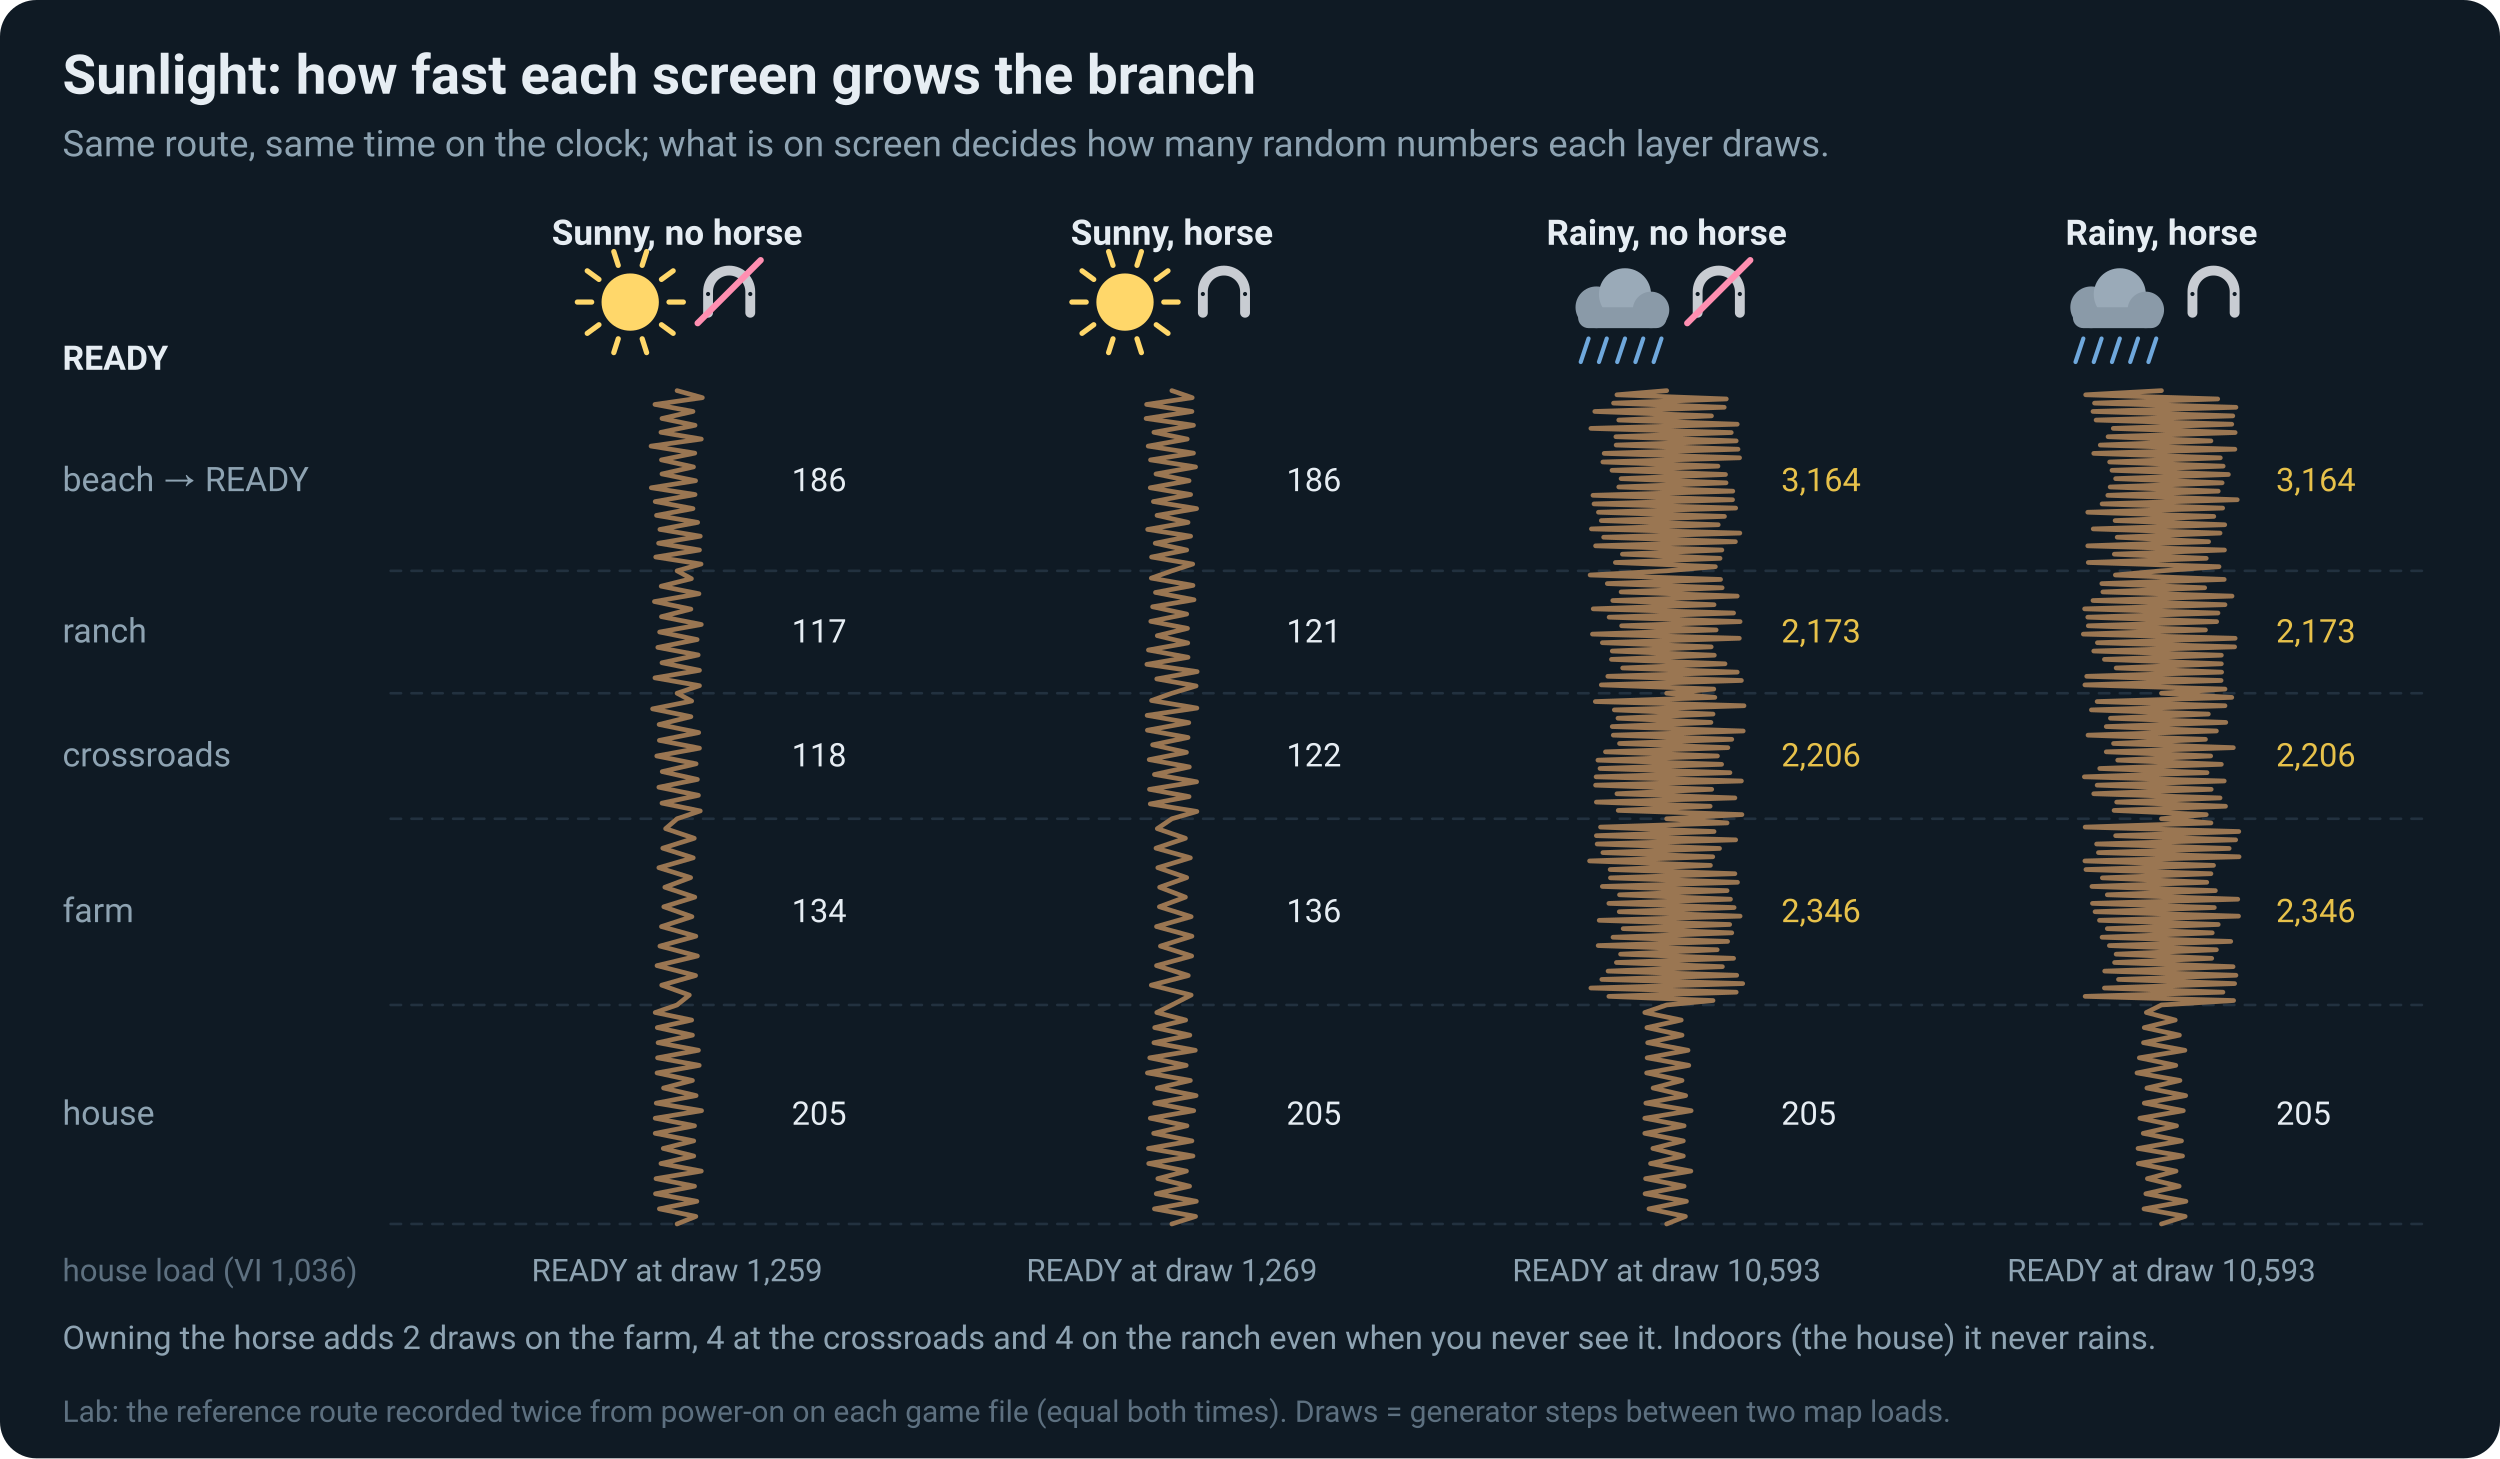
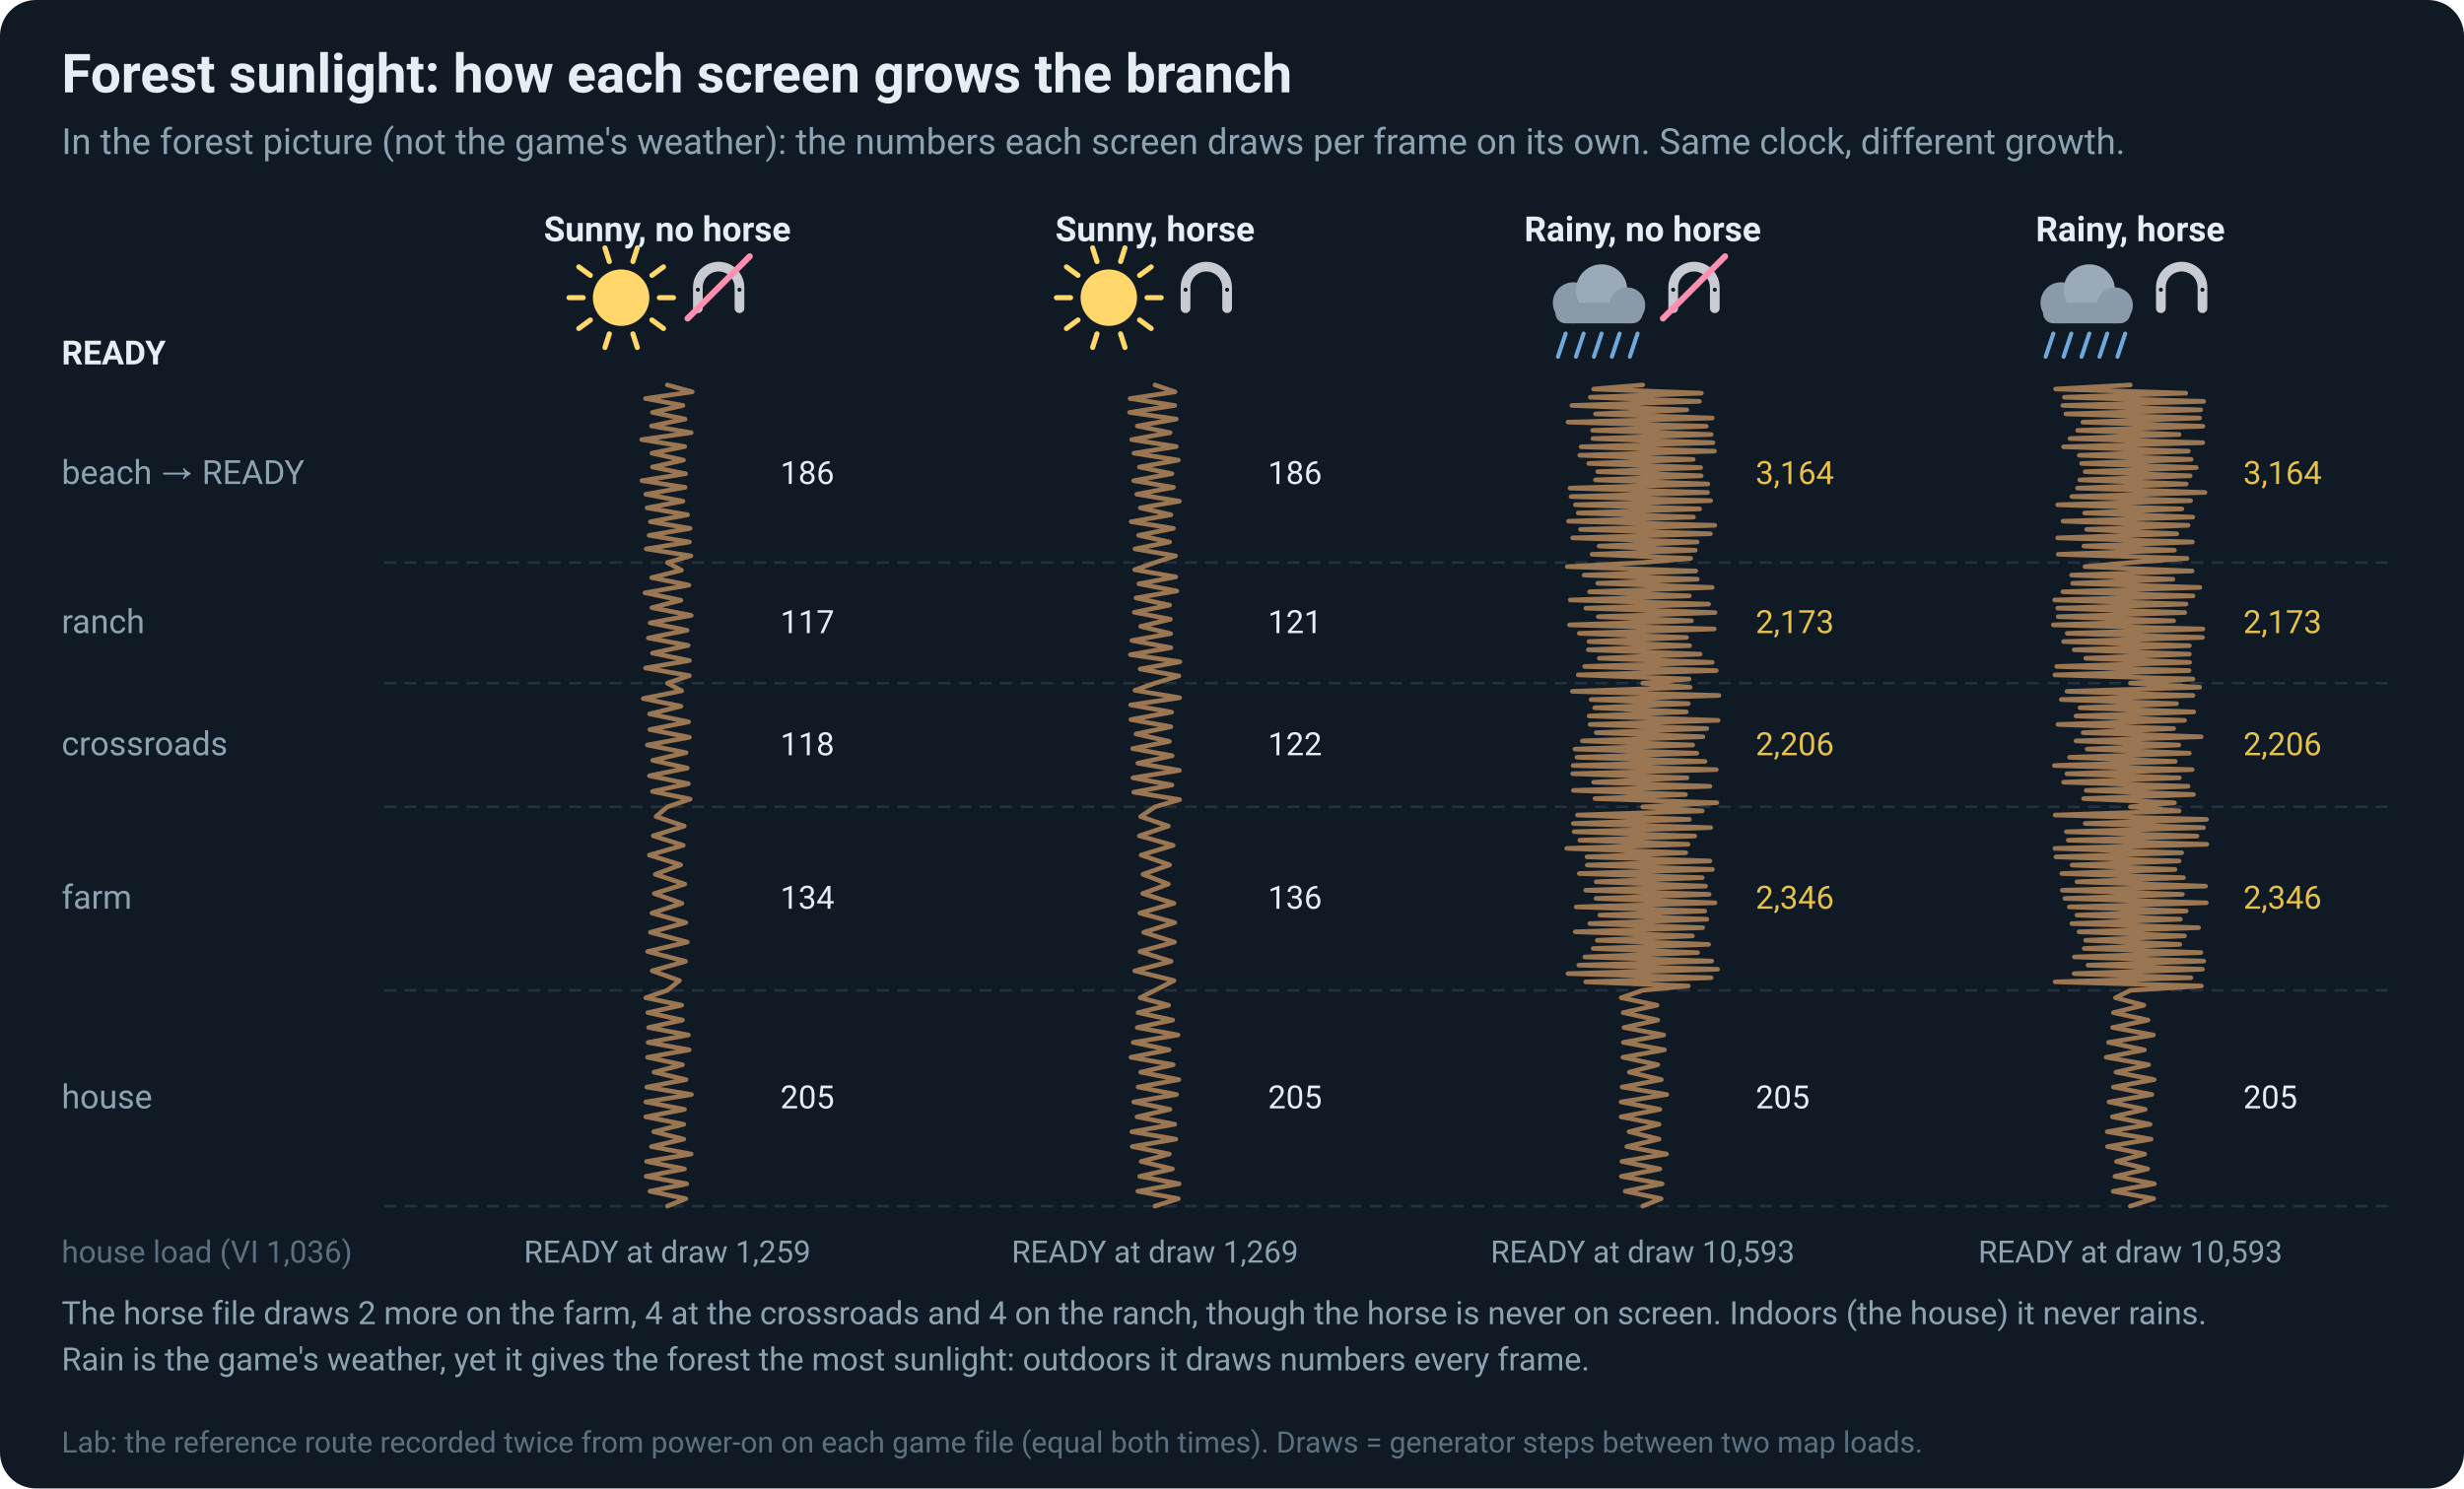
- <svg xmlns="http://www.w3.org/2000/svg" viewBox="0 0 960 560" width="960" height="560" role="img" aria-label="Sunlight: how fast each screen grows the branch" font-family="system-ui,-apple-system,'Segoe UI',Roboto,Helvetica,Arial,sans-serif">
-   <rect x="0" y="0" width="960" height="560" rx="14" fill="#0f1a24" />
-   <text x="24" y="36" font-size="21" font-weight="700" fill="#e6edf3">Sunlight: how fast each screen grows the branch</text>
-   <text x="24" y="60" font-size="14" fill="#8ea3b2">Same route, same time on the clock; what is on screen decides how many random numbers each layer draws.</text>
+ <svg xmlns="http://www.w3.org/2000/svg" viewBox="0 0 960 580" width="960" height="580" role="img" aria-label="Forest sunlight: how each screen grows the branch" font-family="system-ui,-apple-system,'Segoe UI',Roboto,Helvetica,Arial,sans-serif">
+   <rect x="0" y="0" width="960" height="580" rx="14" fill="#0f1a24" />
+   <text x="24" y="36" font-size="21" font-weight="700" fill="#e6edf3">Forest sunlight: how each screen grows the branch</text>
+   <text x="24" y="60" font-size="14" fill="#8ea3b2">In the forest picture (not the game's weather): the numbers each screen draws per frame on its own. Same clock, different growth.</text>
  <line x1="150.0" y1="470.0" x2="930.0" y2="470.0" stroke="#22313f" stroke-width="1" stroke-linecap="round" stroke-dasharray="4 4" />
  <line x1="150.0" y1="385.9" x2="930.0" y2="385.9" stroke="#22313f" stroke-width="1" stroke-linecap="round" stroke-dasharray="4 4" />
  <line x1="150.0" y1="314.4" x2="930.0" y2="314.4" stroke="#22313f" stroke-width="1" stroke-linecap="round" stroke-dasharray="4 4" />
  <line x1="150.0" y1="266.2" x2="930.0" y2="266.2" stroke="#22313f" stroke-width="1" stroke-linecap="round" stroke-dasharray="4 4" />
  <line x1="150.0" y1="219.2" x2="930.0" y2="219.2" stroke="#22313f" stroke-width="1" stroke-linecap="round" stroke-dasharray="4 4" />
  <text x="24.0" y="431.9" font-size="13" fill="#8ea3b2" text-anchor="start" font-weight="normal">house</text>
  <text x="24.0" y="354.1" font-size="13" fill="#8ea3b2" text-anchor="start" font-weight="normal">farm</text>
  <text x="24.0" y="294.3" font-size="13" fill="#8ea3b2" text-anchor="start" font-weight="normal">crossroads</text>
  <text x="24.0" y="246.7" font-size="13" fill="#8ea3b2" text-anchor="start" font-weight="normal">ranch</text>
  <text x="24.0" y="188.6" font-size="13" fill="#8ea3b2" text-anchor="start" font-weight="normal">beach → READY</text>
  <text x="24.0" y="142.0" font-size="13" fill="#e6edf3" text-anchor="start" font-weight="bold">READY</text>
  <text x="24.0" y="492.0" font-size="12" fill="#5d7080" text-anchor="start" font-weight="normal">house load (VI 1,036)</text>
  <line x1="256.9" y1="116.0" x2="262.4" y2="116.0" stroke="#ffd76a" stroke-width="2" stroke-linecap="round" />
  <line x1="254.0" y1="124.7" x2="258.5" y2="128.0" stroke="#ffd76a" stroke-width="2" stroke-linecap="round" />
  <line x1="246.6" y1="130.1" x2="248.3" y2="135.4" stroke="#ffd76a" stroke-width="2" stroke-linecap="round" />
  <line x1="237.4" y1="130.1" x2="235.7" y2="135.4" stroke="#ffd76a" stroke-width="2" stroke-linecap="round" />
  <line x1="230.0" y1="124.7" x2="225.5" y2="128.0" stroke="#ffd76a" stroke-width="2" stroke-linecap="round" />
  <line x1="227.2" y1="116.0" x2="221.7" y2="116.0" stroke="#ffd76a" stroke-width="2" stroke-linecap="round" />
  <line x1="230.0" y1="107.3" x2="225.5" y2="104.0" stroke="#ffd76a" stroke-width="2" stroke-linecap="round" />
  <line x1="237.4" y1="101.9" x2="235.7" y2="96.6" stroke="#ffd76a" stroke-width="2" stroke-linecap="round" />
  <line x1="246.6" y1="101.9" x2="248.3" y2="96.6" stroke="#ffd76a" stroke-width="2" stroke-linecap="round" />
  <line x1="254.0" y1="107.3" x2="258.5" y2="104.0" stroke="#ffd76a" stroke-width="2" stroke-linecap="round" />
  <circle cx="242.0" cy="116.0" r="11.0" fill="#ffd76a" stroke="none" stroke-width="0" />
  <path d="M271.9,120.1 L271.9,112.0 A8.1,8.1 0 0 1 288.1,112.0 L288.1,120.1" stroke="#c8ccd2" stroke-width="3.78" fill="none" stroke-linecap="round" />
  <circle cx="271.9" cy="112.9" r="0.8" fill="#0f1a24" stroke="none" stroke-width="0" />
  <circle cx="288.1" cy="112.9" r="0.8" fill="#0f1a24" stroke="none" stroke-width="0" />
  <line x1="267.9" y1="124.1" x2="292.1" y2="99.9" stroke="#ff8fb1" stroke-width="2.4" stroke-linecap="round" />
  <text x="260.0" y="94.0" font-size="13.5" fill="#e6edf3" text-anchor="middle" font-weight="bold">Sunny, no horse</text>
  <text x="304.0" y="431.9" font-size="12.5" fill="#e6edf3" text-anchor="start" font-weight="normal">205</text>
  <text x="304.0" y="354.1" font-size="12.5" fill="#e6edf3" text-anchor="start" font-weight="normal">134</text>
  <text x="304.0" y="294.3" font-size="12.5" fill="#e6edf3" text-anchor="start" font-weight="normal">118</text>
  <text x="304.0" y="246.7" font-size="12.5" fill="#e6edf3" text-anchor="start" font-weight="normal">117</text>
  <text x="304.0" y="188.6" font-size="12.5" fill="#e6edf3" text-anchor="start" font-weight="normal">186</text>
  <path d="M260.0,470.0 L267.2,467.1 L253.2,464.2 L267.6,461.3 L251.7,458.4 L266.7,455.5 L251.9,452.6 L269.3,449.7 L253.8,446.8 L266.4,443.9 L254.7,441.0 L266.4,438.1 L251.6,435.2 L266.7,432.3 L251.6,429.4 L269.4,426.5 L252.0,423.6 L267.3,420.7 L254.8,417.8 L265.9,414.9 L252.3,412.0 L268.5,409.1 L252.5,406.2 L268.2,403.3 L252.7,400.4 L265.9,397.5 L252.4,394.6 L265.6,391.7 L251.6,388.8 L260.0,385.9 L260.0,385.9 L264.7,382.1 L254.1,378.3 L267.1,374.6 L252.3,370.8 L267.8,367.1 L253.4,363.3 L267.2,359.5 L254.0,355.8 L265.7,352.0 L254.9,348.2 L266.8,344.5 L255.3,340.7 L265.2,337.0 L253.0,333.2 L266.2,329.4 L254.5,325.7 L266.6,321.9 L255.6,318.2 L260.0,314.4 L260.0,314.4 L268.9,311.4 L254.2,308.4 L268.2,305.4 L253.0,302.3 L267.8,299.3 L254.3,296.3 L267.3,293.3 L252.2,290.3 L268.6,287.3 L253.2,284.3 L268.3,281.3 L253.1,278.2 L265.3,275.2 L250.6,272.2 L265.6,269.2 L260.0,266.2 L260.0,266.2 L268.6,263.3 L251.5,260.3 L268.6,257.4 L254.2,254.5 L268.1,251.5 L252.6,248.6 L267.7,245.6 L253.3,242.7 L269.3,239.8 L254.0,236.8 L265.3,233.9 L251.3,231.0 L268.4,228.0 L253.9,225.1 L265.5,222.2 L260.0,219.2 L260.0,219.2 L269.2,216.6 L251.8,213.9 L268.6,211.2 L252.9,208.6 L268.9,205.9 L253.4,203.3 L267.9,200.6 L252.1,197.9 L266.1,195.3 L251.6,192.6 L266.9,189.9 L250.1,187.3 L267.1,184.6 L254.2,182.0 L266.3,179.3 L254.0,176.6 L266.8,174.0 L250.0,171.3 L269.3,168.6 L253.8,166.0 L266.9,163.3 L254.2,160.7 L266.1,158.0 L251.5,155.3 L269.7,152.7 L260.0,150.0" stroke="#9a7652" stroke-width="1.8" fill="none" stroke-linejoin="round" stroke-linecap="round" />
  <text x="260.0" y="492.0" font-size="12" fill="#8ea3b2" text-anchor="middle" font-weight="normal">READY at draw 1,259</text>
  <line x1="446.9" y1="116.0" x2="452.4" y2="116.0" stroke="#ffd76a" stroke-width="2" stroke-linecap="round" />
  <line x1="444.0" y1="124.7" x2="448.5" y2="128.0" stroke="#ffd76a" stroke-width="2" stroke-linecap="round" />
  <line x1="436.6" y1="130.1" x2="438.3" y2="135.4" stroke="#ffd76a" stroke-width="2" stroke-linecap="round" />
  <line x1="427.4" y1="130.1" x2="425.7" y2="135.4" stroke="#ffd76a" stroke-width="2" stroke-linecap="round" />
  <line x1="420.0" y1="124.7" x2="415.5" y2="128.0" stroke="#ffd76a" stroke-width="2" stroke-linecap="round" />
  <line x1="417.1" y1="116.0" x2="411.6" y2="116.0" stroke="#ffd76a" stroke-width="2" stroke-linecap="round" />
  <line x1="420.0" y1="107.3" x2="415.5" y2="104.0" stroke="#ffd76a" stroke-width="2" stroke-linecap="round" />
  <line x1="427.4" y1="101.9" x2="425.7" y2="96.6" stroke="#ffd76a" stroke-width="2" stroke-linecap="round" />
  <line x1="436.6" y1="101.9" x2="438.3" y2="96.6" stroke="#ffd76a" stroke-width="2" stroke-linecap="round" />
  <line x1="444.0" y1="107.3" x2="448.5" y2="104.0" stroke="#ffd76a" stroke-width="2" stroke-linecap="round" />
  <circle cx="432.0" cy="116.0" r="11.0" fill="#ffd76a" stroke="none" stroke-width="0" />
  <path d="M461.9,120.1 L461.9,112.0 A8.1,8.1 0 0 1 478.1,112.0 L478.1,120.1" stroke="#c8ccd2" stroke-width="3.78" fill="none" stroke-linecap="round" />
  <circle cx="461.9" cy="112.9" r="0.8" fill="#0f1a24" stroke="none" stroke-width="0" />
  <circle cx="478.1" cy="112.9" r="0.8" fill="#0f1a24" stroke="none" stroke-width="0" />
  <text x="450.0" y="94.0" font-size="13.5" fill="#e6edf3" text-anchor="middle" font-weight="bold">Sunny, horse</text>
  <text x="494.0" y="431.9" font-size="12.5" fill="#e6edf3" text-anchor="start" font-weight="normal">205</text>
  <text x="494.0" y="354.1" font-size="12.5" fill="#e6edf3" text-anchor="start" font-weight="normal">136</text>
  <text x="494.0" y="294.3" font-size="12.5" fill="#e6edf3" text-anchor="start" font-weight="normal">122</text>
  <text x="494.0" y="246.7" font-size="12.5" fill="#e6edf3" text-anchor="start" font-weight="normal">121</text>
  <text x="494.0" y="188.6" font-size="12.5" fill="#e6edf3" text-anchor="start" font-weight="normal">186</text>
  <path d="M450.0,470.0 L459.1,467.1 L443.3,464.2 L459.4,461.3 L444.0,458.4 L456.8,455.5 L444.6,452.6 L455.6,449.7 L441.1,446.8 L458.1,443.9 L441.0,441.0 L457.7,438.1 L443.0,435.2 L455.8,432.3 L441.7,429.4 L458.4,426.5 L443.4,423.6 L459.3,420.7 L444.4,417.8 L457.1,414.9 L440.6,412.0 L455.5,409.1 L441.5,406.2 L459.0,403.3 L443.1,400.4 L456.9,397.5 L443.4,394.6 L455.3,391.7 L444.2,388.8 L450.0,385.9 L450.0,385.9 L457.4,382.1 L442.1,378.3 L456.3,374.6 L444.1,370.8 L457.6,367.1 L445.6,363.3 L457.7,359.5 L444.1,355.8 L457.4,352.0 L445.2,348.2 L455.2,344.5 L445.3,340.7 L455.7,337.0 L444.6,333.2 L457.1,329.4 L443.9,325.7 L455.2,321.9 L444.4,318.2 L450.0,314.4 L450.0,314.4 L459.6,311.6 L441.7,308.7 L456.6,305.9 L441.4,303.1 L459.5,300.2 L443.3,297.4 L456.7,294.5 L441.3,291.7 L455.6,288.9 L442.6,286.0 L456.2,283.2 L440.6,280.4 L456.5,277.5 L440.5,274.7 L459.6,271.9 L442.2,269.0 L450.0,266.2 L450.0,266.2 L459.3,263.4 L444.2,260.7 L459.7,257.9 L440.4,255.1 L456.2,252.4 L441.0,249.6 L456.1,246.9 L444.4,244.1 L456.0,241.3 L441.9,238.6 L455.7,235.8 L442.6,233.0 L458.5,230.3 L443.7,227.5 L458.1,224.8 L442.1,222.0 L450.0,219.2 L450.0,219.2 L458.0,216.6 L442.2,213.9 L455.7,211.2 L443.6,208.6 L457.2,205.9 L440.7,203.3 L456.2,200.6 L444.3,197.9 L459.5,195.3 L442.9,192.6 L457.2,189.9 L441.7,187.3 L456.6,184.6 L443.9,182.0 L459.1,179.3 L441.8,176.6 L458.3,174.0 L440.9,171.3 L455.9,168.6 L443.1,166.0 L458.3,163.3 L440.1,160.7 L457.7,158.0 L440.3,155.3 L457.8,152.7 L450.0,150.0" stroke="#9a7652" stroke-width="1.8" fill="none" stroke-linejoin="round" stroke-linecap="round" />
  <text x="450.0" y="492.0" font-size="12" fill="#8ea3b2" text-anchor="middle" font-weight="normal">READY at draw 1,269</text>
  <circle cx="613.0" cy="118.0" r="8.0" fill="#8a9aa8" stroke="none" stroke-width="0" />
  <circle cx="624.0" cy="113.0" r="10.0" fill="#9aaab8" stroke="none" stroke-width="0" />
  <circle cx="634.0" cy="119.0" r="7.0" fill="#8a9aa8" stroke="none" stroke-width="0" />
  <rect x="606.0" y="118.0" width="34.0" height="8.0" rx="4.0" fill="#8a9aa8" stroke="none" stroke-width="0" />
  <line x1="610.0" y1="130.0" x2="607.0" y2="139.0" stroke="#6fa8dc" stroke-width="1.6" stroke-linecap="round" />
  <line x1="617.0" y1="130.0" x2="614.0" y2="139.0" stroke="#6fa8dc" stroke-width="1.6" stroke-linecap="round" />
  <line x1="624.0" y1="130.0" x2="621.0" y2="139.0" stroke="#6fa8dc" stroke-width="1.6" stroke-linecap="round" />
  <line x1="631.0" y1="130.0" x2="628.0" y2="139.0" stroke="#6fa8dc" stroke-width="1.6" stroke-linecap="round" />
  <line x1="638.0" y1="130.0" x2="635.0" y2="139.0" stroke="#6fa8dc" stroke-width="1.6" stroke-linecap="round" />
  <path d="M651.9,120.1 L651.9,112.0 A8.1,8.1 0 0 1 668.1,112.0 L668.1,120.1" stroke="#c8ccd2" stroke-width="3.78" fill="none" stroke-linecap="round" />
  <circle cx="651.9" cy="112.9" r="0.8" fill="#0f1a24" stroke="none" stroke-width="0" />
  <circle cx="668.1" cy="112.9" r="0.8" fill="#0f1a24" stroke="none" stroke-width="0" />
  <line x1="647.9" y1="124.1" x2="672.1" y2="99.9" stroke="#ff8fb1" stroke-width="2.4" stroke-linecap="round" />
  <text x="640.0" y="94.0" font-size="13.5" fill="#e6edf3" text-anchor="middle" font-weight="bold">Rainy, no horse</text>
  <text x="684.0" y="431.9" font-size="12.5" fill="#e6edf3" text-anchor="start" font-weight="normal">205</text>
  <text x="684.0" y="354.1" font-size="12.5" fill="#e7c14a" text-anchor="start" font-weight="normal">2,346</text>
  <text x="684.0" y="294.3" font-size="12.5" fill="#e7c14a" text-anchor="start" font-weight="normal">2,206</text>
  <text x="684.0" y="246.7" font-size="12.5" fill="#e7c14a" text-anchor="start" font-weight="normal">2,173</text>
  <text x="684.0" y="188.6" font-size="12.5" fill="#e7c14a" text-anchor="start" font-weight="normal">3,164</text>
  <path d="M640.0,470.0 L647.2,467.1 L633.2,464.2 L647.6,461.3 L631.7,458.4 L646.7,455.5 L631.9,452.6 L649.3,449.7 L633.8,446.8 L646.4,443.9 L634.7,441.0 L646.4,438.1 L631.6,435.2 L646.7,432.3 L631.6,429.4 L649.4,426.5 L632.0,423.6 L647.3,420.7 L634.8,417.8 L645.9,414.9 L632.3,412.0 L648.5,409.1 L632.5,406.2 L648.2,403.3 L632.7,400.4 L645.9,397.5 L632.4,394.6 L645.6,391.7 L631.6,388.8 L640.0,385.9 L640.0,385.9 L657.8,384.2 L617.8,382.6 L666.7,381.0 L610.9,379.4 L669.2,377.7 L615.1,376.1 L666.9,374.5 L617.5,372.9 L661.4,371.2 L620.7,369.6 L665.7,368.0 L622.3,366.4 L659.4,364.7 L613.7,363.1 L663.4,361.5 L619.4,359.9 L665.0,358.2 L623.3,356.6 L664.2,355.0 L614.1,353.4 L668.2,351.8 L621.8,350.1 L665.9,348.5 L617.8,346.9 L664.5,345.3 L621.9,343.6 L663.2,342.0 L615.3,340.4 L667.2,338.8 L618.4,337.1 L666.2,335.5 L618.3,333.9 L656.8,332.3 L610.4,330.6 L657.7,329.0 L615.5,327.4 L660.3,325.8 L613.3,324.1 L666.5,322.5 L613.0,320.9 L658.2,319.3 L614.6,317.6 L663.2,316.0 L640.0,314.4 L640.0,314.4 L668.9,312.8 L621.4,311.2 L656.7,309.6 L613.0,308.0 L666.2,306.4 L620.9,304.8 L657.3,303.1 L612.7,301.5 L668.7,299.9 L612.9,298.3 L664.3,296.7 L614.4,295.1 L661.1,293.5 L613.6,291.9 L659.5,290.3 L616.5,288.7 L663.5,287.1 L621.9,285.5 L665.0,283.9 L619.5,282.3 L669.4,280.7 L619.1,279.0 L657.0,277.4 L621.3,275.8 L657.8,274.2 L619.9,272.6 L669.7,271.0 L612.6,269.4 L658.5,267.8 L640.0,266.2 L640.0,266.2 L658.1,264.6 L614.9,263.0 L668.7,261.3 L617.4,259.7 L667.1,258.1 L623.1,256.5 L662.4,254.9 L618.8,253.2 L658.3,251.6 L619.1,250.0 L657.1,248.4 L615.3,246.8 L667.9,245.1 L611.5,243.5 L659.0,241.9 L622.7,240.3 L668.2,238.7 L617.9,237.0 L665.7,235.4 L611.8,233.8 L658.2,232.2 L619.3,230.6 L667.1,228.9 L622.5,227.3 L661.3,225.7 L617.2,224.1 L660.7,222.5 L610.6,220.8 L640.0,219.2 L640.0,219.2 L658.7,217.6 L620.3,216.0 L660.5,214.4 L623.0,212.8 L661.2,211.2 L612.7,209.6 L666.4,208.0 L615.8,206.3 L668.1,204.7 L611.1,203.1 L659.8,201.5 L614.9,199.9 L662.2,198.3 L613.8,196.7 L666.5,195.1 L612.1,193.5 L665.3,191.9 L611.7,190.2 L665.4,188.6 L621.6,187.0 L662.8,185.4 L622.5,183.8 L662.6,182.2 L619.0,180.6 L659.7,179.0 L615.5,177.4 L668.0,175.8 L616.0,174.1 L667.4,172.5 L620.6,170.9 L666.7,169.3 L620.5,167.7 L664.8,166.1 L610.9,164.5 L667.1,162.9 L621.6,161.3 L657.2,159.7 L612.4,158.0 L662.1,156.4 L619.6,154.8 L662.9,153.2 L620.9,151.6 L640.0,150.0" stroke="#9a7652" stroke-width="1.8" fill="none" stroke-linejoin="round" stroke-linecap="round" />
  <text x="640.0" y="492.0" font-size="12" fill="#8ea3b2" text-anchor="middle" font-weight="normal">READY at draw 10,593</text>
  <circle cx="803.0" cy="118.0" r="8.0" fill="#8a9aa8" stroke="none" stroke-width="0" />
  <circle cx="814.0" cy="113.0" r="10.0" fill="#9aaab8" stroke="none" stroke-width="0" />
  <circle cx="824.0" cy="119.0" r="7.0" fill="#8a9aa8" stroke="none" stroke-width="0" />
  <rect x="796.0" y="118.0" width="34.0" height="8.0" rx="4.0" fill="#8a9aa8" stroke="none" stroke-width="0" />
  <line x1="800.0" y1="130.0" x2="797.0" y2="139.0" stroke="#6fa8dc" stroke-width="1.6" stroke-linecap="round" />
  <line x1="807.0" y1="130.0" x2="804.0" y2="139.0" stroke="#6fa8dc" stroke-width="1.6" stroke-linecap="round" />
  <line x1="814.0" y1="130.0" x2="811.0" y2="139.0" stroke="#6fa8dc" stroke-width="1.6" stroke-linecap="round" />
  <line x1="821.0" y1="130.0" x2="818.0" y2="139.0" stroke="#6fa8dc" stroke-width="1.6" stroke-linecap="round" />
  <line x1="828.0" y1="130.0" x2="825.0" y2="139.0" stroke="#6fa8dc" stroke-width="1.6" stroke-linecap="round" />
  <path d="M841.9,120.1 L841.9,112.0 A8.1,8.1 0 0 1 858.1,112.0 L858.1,120.1" stroke="#c8ccd2" stroke-width="3.78" fill="none" stroke-linecap="round" />
  <circle cx="841.9" cy="112.9" r="0.8" fill="#0f1a24" stroke="none" stroke-width="0" />
  <circle cx="858.1" cy="112.9" r="0.8" fill="#0f1a24" stroke="none" stroke-width="0" />
  <text x="830.0" y="94.0" font-size="13.5" fill="#e6edf3" text-anchor="middle" font-weight="bold">Rainy, horse</text>
  <text x="874.0" y="431.9" font-size="12.5" fill="#e6edf3" text-anchor="start" font-weight="normal">205</text>
  <text x="874.0" y="354.1" font-size="12.5" fill="#e7c14a" text-anchor="start" font-weight="normal">2,346</text>
  <text x="874.0" y="294.3" font-size="12.5" fill="#e7c14a" text-anchor="start" font-weight="normal">2,206</text>
  <text x="874.0" y="246.7" font-size="12.5" fill="#e7c14a" text-anchor="start" font-weight="normal">2,173</text>
  <text x="874.0" y="188.6" font-size="12.5" fill="#e7c14a" text-anchor="start" font-weight="normal">3,164</text>
  <path d="M830.0,470.0 L839.1,467.1 L823.3,464.2 L839.4,461.3 L824.0,458.4 L836.8,455.5 L824.6,452.6 L835.6,449.7 L821.1,446.8 L838.1,443.9 L821.0,441.0 L837.7,438.1 L823.0,435.2 L835.8,432.3 L821.7,429.4 L838.4,426.5 L823.4,423.6 L839.3,420.7 L824.4,417.8 L837.1,414.9 L820.6,412.0 L835.5,409.1 L821.5,406.2 L839.0,403.3 L823.1,400.4 L836.9,397.5 L823.4,394.6 L835.3,391.7 L824.2,388.8 L830.0,385.9 L830.0,385.9 L857.7,384.2 L800.7,382.6 L853.6,381.0 L808.1,379.4 L858.1,377.7 L813.5,376.1 L858.6,374.5 L808.2,372.9 L857.5,371.2 L812.0,369.6 L849.3,368.0 L812.6,366.4 L851.1,364.7 L810.0,363.1 L856.6,361.5 L807.2,359.9 L849.5,358.2 L809.2,356.6 L851.8,355.0 L806.2,353.4 L859.6,351.8 L804.5,350.1 L850.3,348.5 L803.5,346.9 L859.3,345.3 L809.2,343.6 L850.7,342.0 L803.3,340.4 L847.4,338.8 L807.3,337.1 L849.0,335.5 L801.0,333.9 L850.0,332.3 L800.6,330.6 L859.8,329.0 L805.8,327.4 L856.0,325.8 L805.1,324.1 L858.5,322.5 L812.4,320.9 L859.7,319.3 L800.7,317.6 L849.0,316.0 L830.0,314.4 L830.0,314.4 L847.2,312.8 L811.8,311.2 L854.6,309.6 L812.8,308.0 L852.5,306.4 L804.0,304.8 L849.1,303.1 L805.3,301.5 L854.1,299.9 L800.4,298.3 L847.5,296.7 L806.3,295.1 L853.0,293.5 L813.2,291.9 L848.9,290.3 L808.8,288.7 L857.6,287.1 L811.6,285.5 L846.9,283.9 L801.8,282.3 L851.1,280.7 L808.8,279.0 L854.7,277.4 L810.4,275.8 L848.0,274.2 L803.1,272.6 L854.4,271.0 L805.3,269.4 L857.0,267.8 L830.0,266.2 L830.0,266.2 L854.4,264.6 L800.6,263.0 L852.9,261.3 L801.3,259.7 L853.1,258.1 L812.6,256.5 L853.0,254.9 L808.1,253.2 L853.0,251.6 L804.0,250.0 L858.1,248.4 L805.4,246.8 L858.3,245.1 L800.0,243.5 L846.9,241.9 L801.9,240.3 L851.2,238.7 L801.7,237.0 L851.7,235.4 L800.5,233.8 L854.4,232.2 L803.7,230.6 L857.1,228.9 L807.5,227.3 L846.6,225.7 L807.1,224.1 L854.1,222.5 L812.3,220.8 L830.0,219.2 L830.0,219.2 L852.1,217.6 L801.9,216.0 L847.2,214.4 L811.9,212.8 L854.2,211.2 L801.7,209.6 L848.1,208.0 L813.0,206.3 L852.5,204.7 L803.8,203.1 L854.3,201.5 L812.2,199.9 L850.1,198.3 L801.7,196.7 L853.5,195.1 L807.2,193.5 L859.1,191.9 L809.4,190.2 L851.8,188.6 L810.3,187.0 L853.3,185.4 L812.4,183.8 L855.7,182.2 L811.0,180.6 L853.7,179.0 L810.1,177.4 L852.6,175.8 L804.0,174.1 L858.2,172.5 L806.5,170.9 L849.0,169.3 L809.5,167.7 L858.3,166.1 L811.5,164.5 L857.0,162.9 L804.9,161.3 L857.4,159.7 L803.7,158.0 L858.6,156.4 L804.3,154.8 L851.6,153.2 L800.9,151.6 L830.0,150.0" stroke="#9a7652" stroke-width="1.8" fill="none" stroke-linejoin="round" stroke-linecap="round" />
  <text x="830.0" y="492.0" font-size="12" fill="#8ea3b2" text-anchor="middle" font-weight="normal">READY at draw 10,593</text>
-   <text x="24.0" y="518.0" font-size="12.5" fill="#8ea3b2" text-anchor="start" font-weight="normal">Owning the horse adds 2 draws on the farm, 4 at the crossroads and 4 on the ranch even when you never see it. Indoors (the house) it never rains.</text>
-   <text x="24" y="546" font-size="11.5" fill="#5d7080">Lab: the reference route recorded twice from power-on on each game file (equal both times). Draws = generator steps between two map loads.</text>
+   <text x="24.0" y="516.0" font-size="12.5" fill="#8ea3b2" text-anchor="start" font-weight="normal">The horse file draws 2 more on the farm, 4 at the crossroads and 4 on the ranch, though the horse is never on screen. Indoors (the house) it never rains.</text>
+   <text x="24.0" y="534.0" font-size="12.5" fill="#8ea3b2" text-anchor="start" font-weight="normal">Rain is the game's weather, yet it gives the forest the most sunlight: outdoors it draws numbers every frame.</text>
+   <text x="24" y="566" font-size="11.5" fill="#5d7080">Lab: the reference route recorded twice from power-on on each game file (equal both times). Draws = generator steps between two map loads.</text>
</svg>
